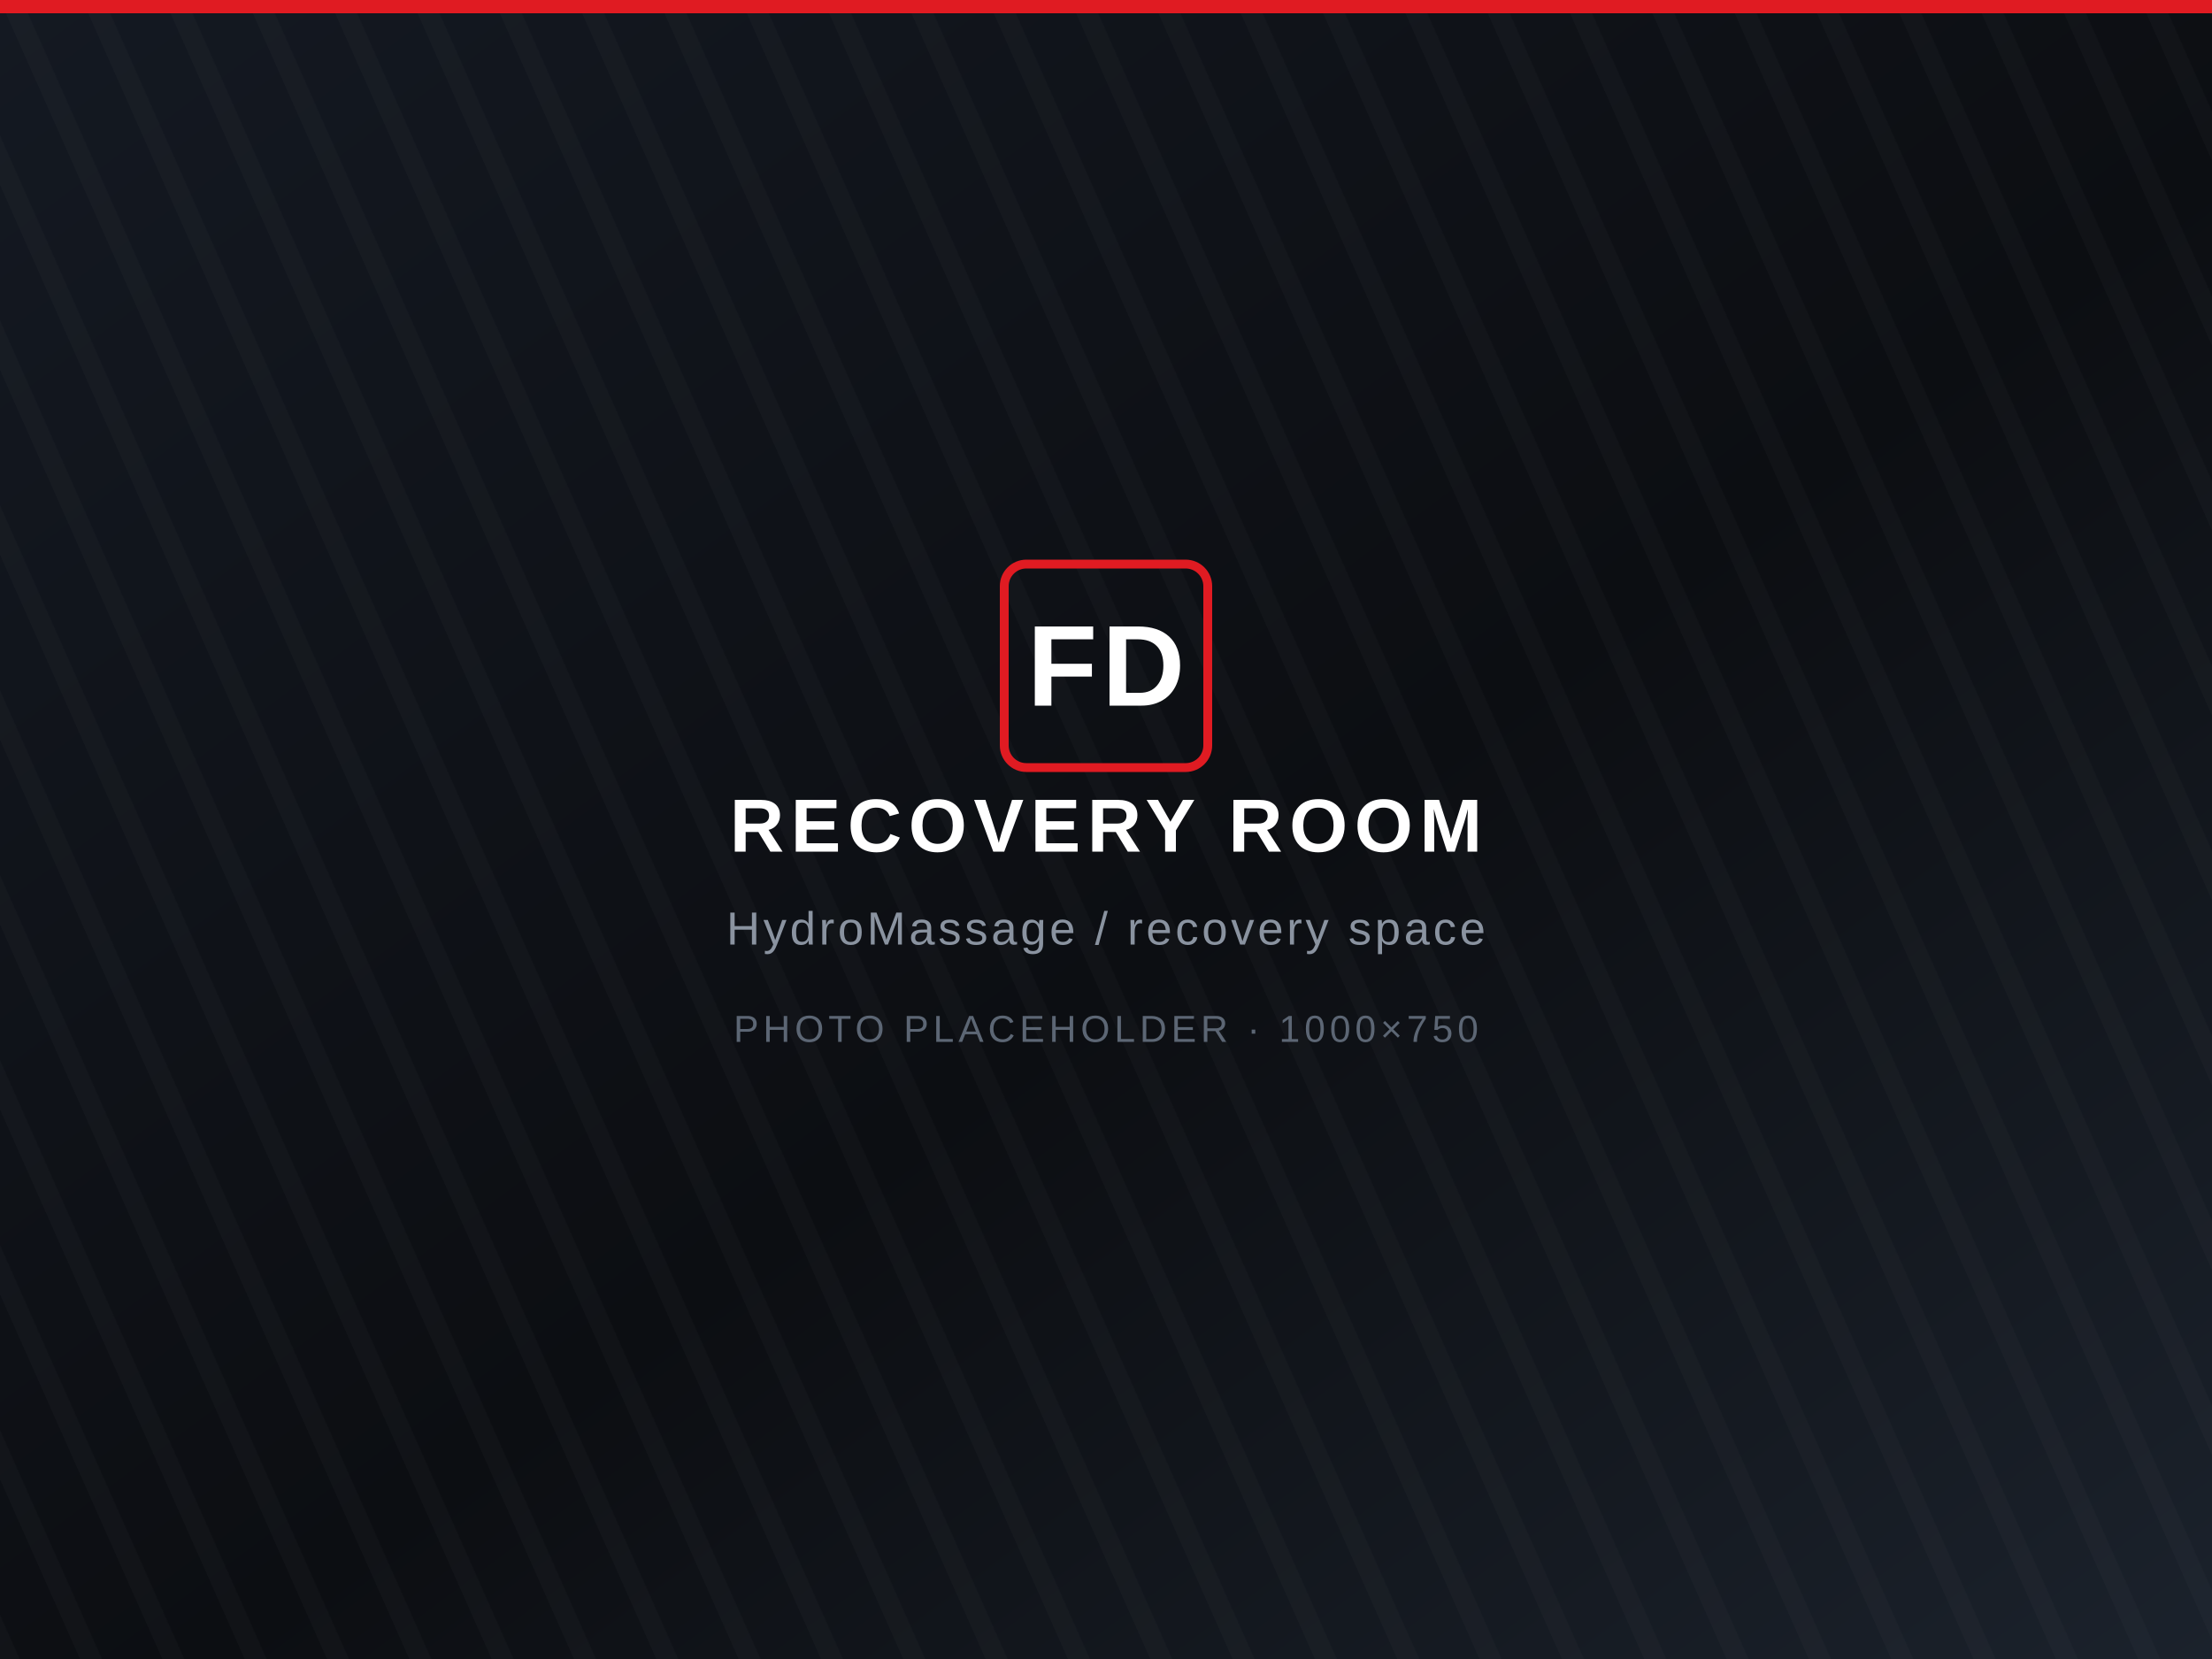
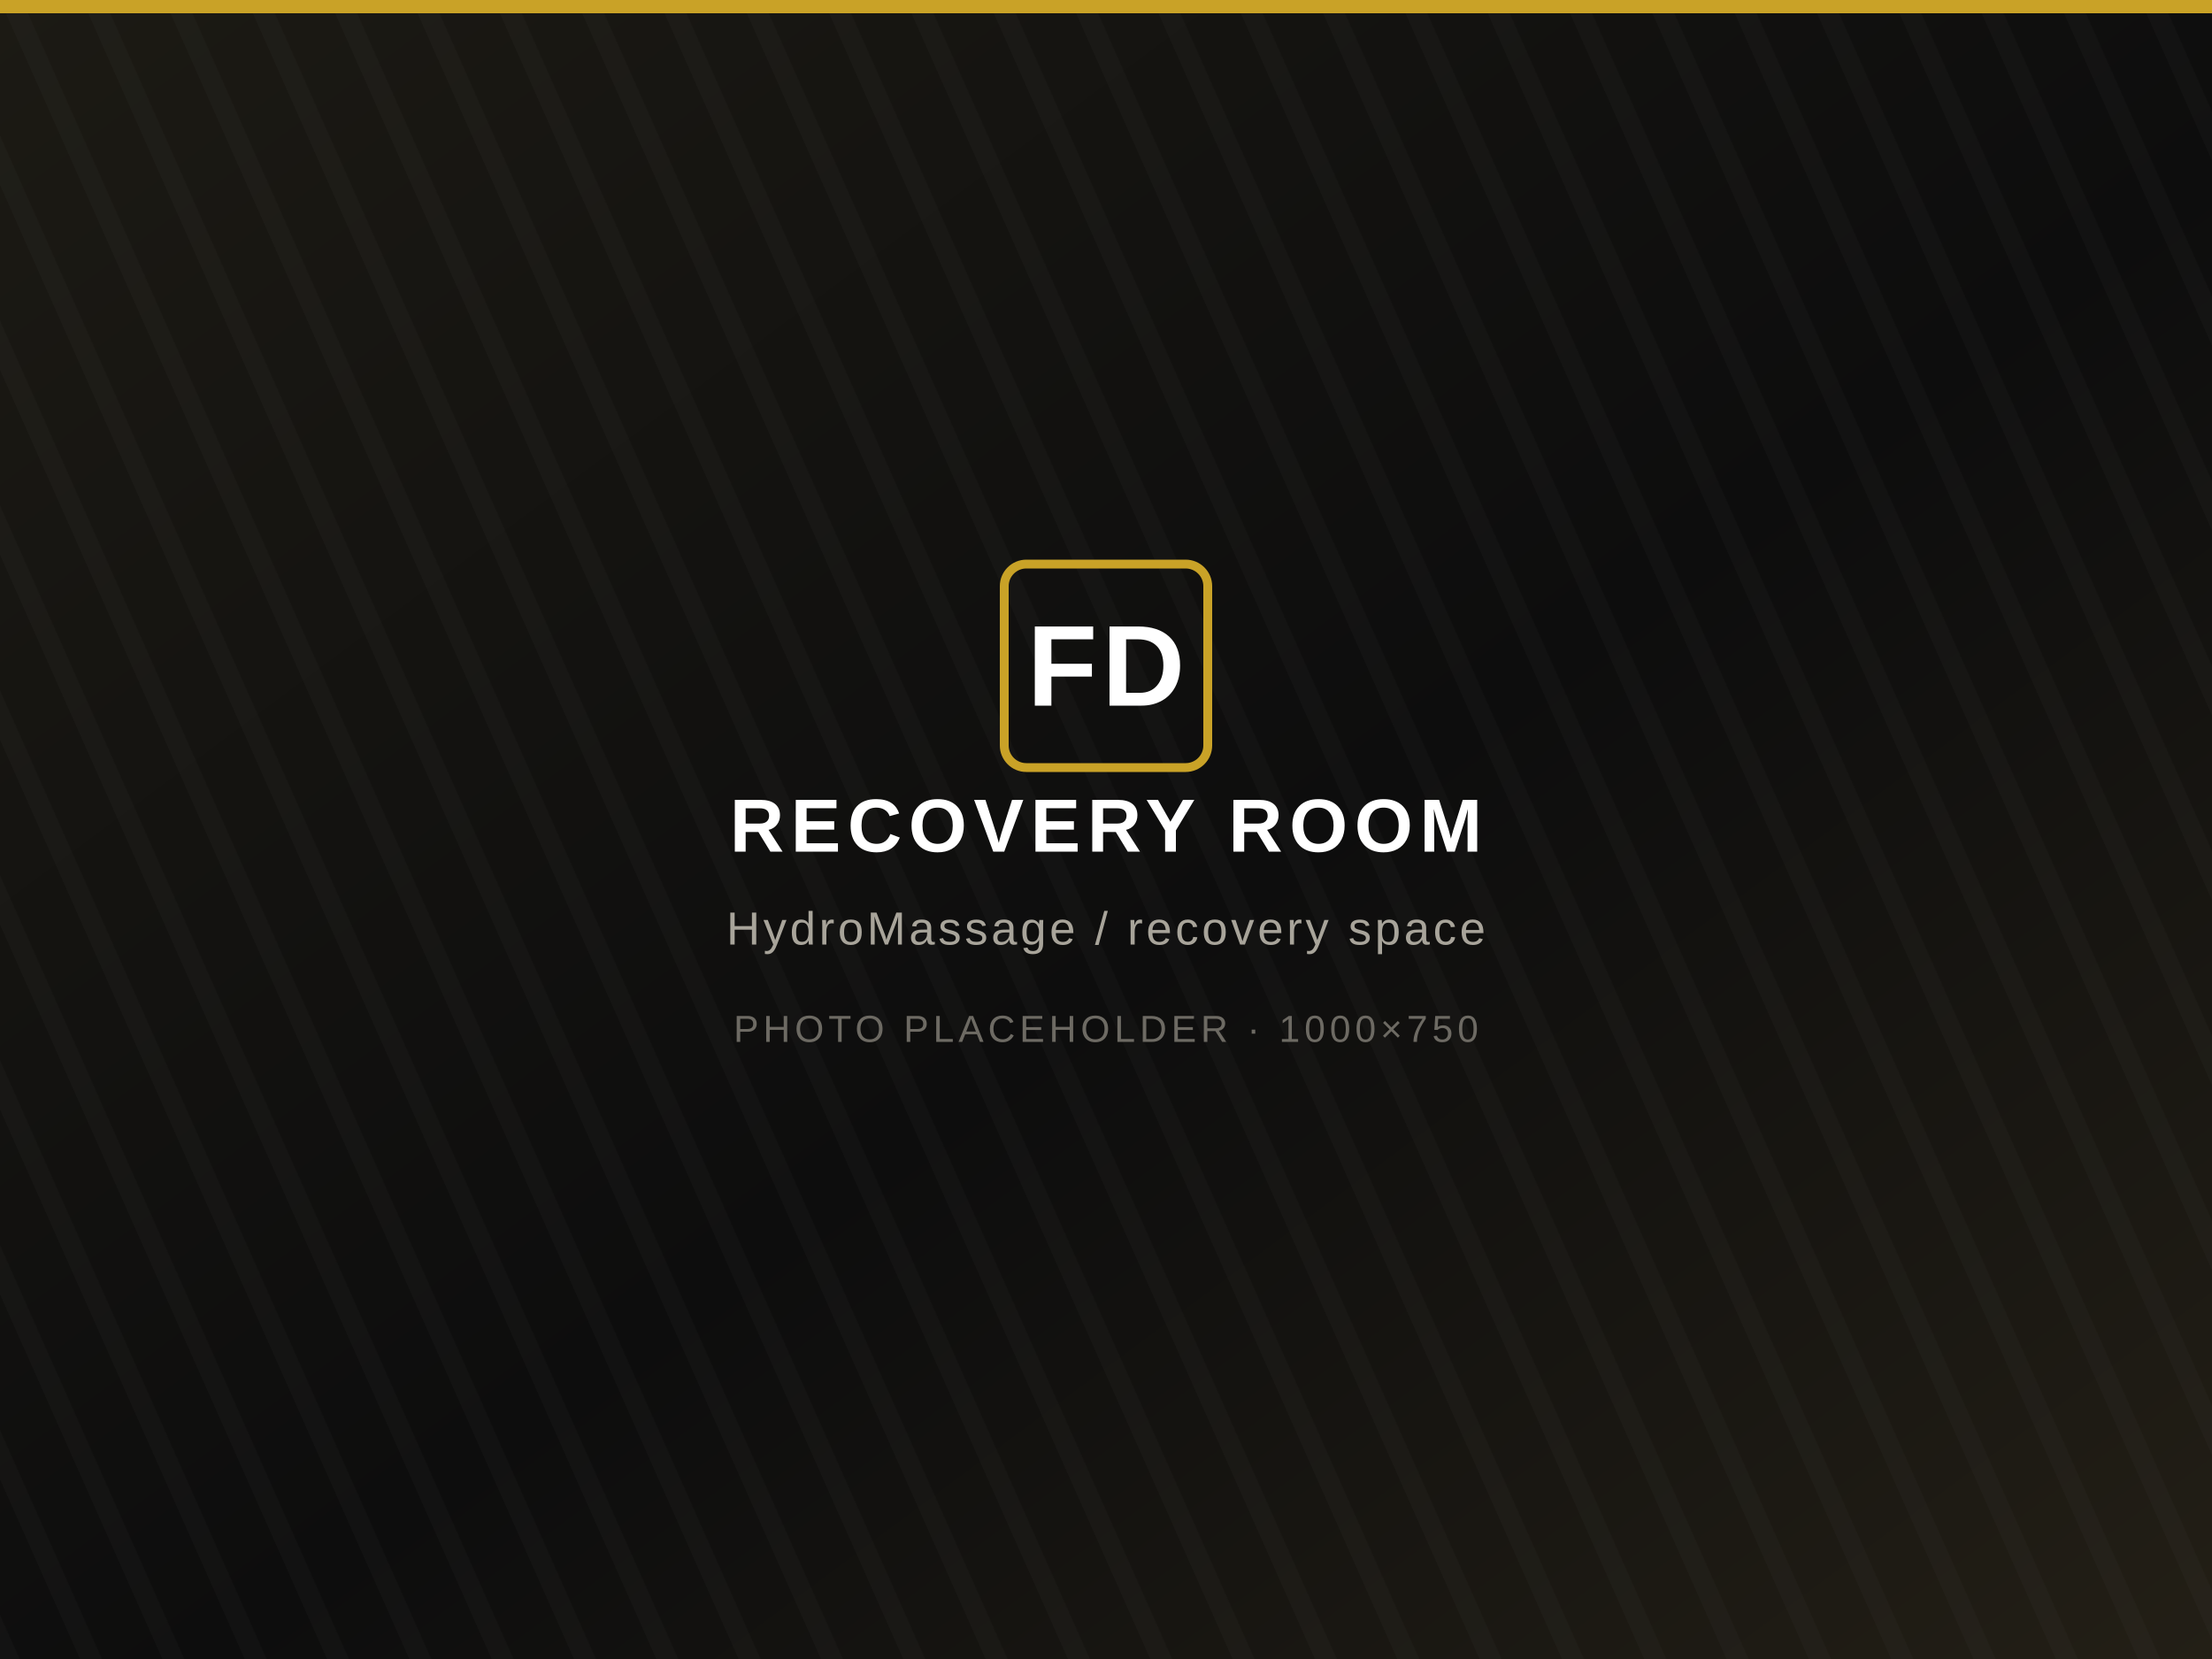
<svg xmlns="http://www.w3.org/2000/svg" viewBox="0 0 1000 750" width="1000" height="750" role="img" aria-label="RECOVERY ROOM">
  <defs>
    <linearGradient id="g" x1="0" y1="0" x2="1" y2="1">
-       <stop offset="0" stop-color="#141922" />
-       <stop offset="0.55" stop-color="#0C0E12" />
-       <stop offset="1" stop-color="#1B222C" />
+       <stop offset="0" stop-color="#1c1a14" />
+       <stop offset="0.55" stop-color="#0d0d0d" />
+       <stop offset="1" stop-color="#231f16" />
    </linearGradient>
    <pattern id="stripes" width="34" height="34" patternUnits="userSpaceOnUse" patternTransform="rotate(-24)">
      <rect width="34" height="34" fill="none" />
      <rect width="9" height="34" fill="#FFFFFF" opacity="0.022" />
    </pattern>
  </defs>
  <rect width="1000" height="750" fill="url(#g)" />
  <rect width="1000" height="750" fill="url(#stripes)" />
-   <rect x="0" y="0" width="1000" height="6" fill="#E01B22" />
+   <rect x="0" y="0" width="1000" height="6" fill="#c9a227" />
  <g transform="translate(500 375)" text-anchor="middle" font-family="'Barlow Condensed','Arial Narrow',Arial,sans-serif">
    <g transform="translate(0 -74)">
-       <rect x="-46" y="-46" width="92" height="92" rx="10" fill="none" stroke="#E01B22" stroke-width="4" />
+       <rect x="-46" y="-46" width="92" height="92" rx="10" fill="none" stroke="#c9a227" stroke-width="4" />
      <text y="18" font-size="52" font-weight="700" fill="#FFFFFF" letter-spacing="2">FD</text>
    </g>
    <text y="10" font-size="34" font-weight="700" fill="#FFFFFF" letter-spacing="3">RECOVERY ROOM</text>
-     <text y="52" font-size="21" font-weight="500" fill="#8A93A0" letter-spacing="1.5">HydroMassage / recovery space</text>
-     <text y="96" font-size="17" font-weight="500" fill="#5C6674" letter-spacing="2">PHOTO PLACEHOLDER · 1000×750</text>
+     <text y="52" font-size="21" font-weight="500" fill="#a8a49a" letter-spacing="1.5">HydroMassage / recovery space</text>
+     <text y="96" font-size="17" font-weight="500" fill="#6d6a63" letter-spacing="2">PHOTO PLACEHOLDER · 1000×750</text>
  </g>
</svg>
